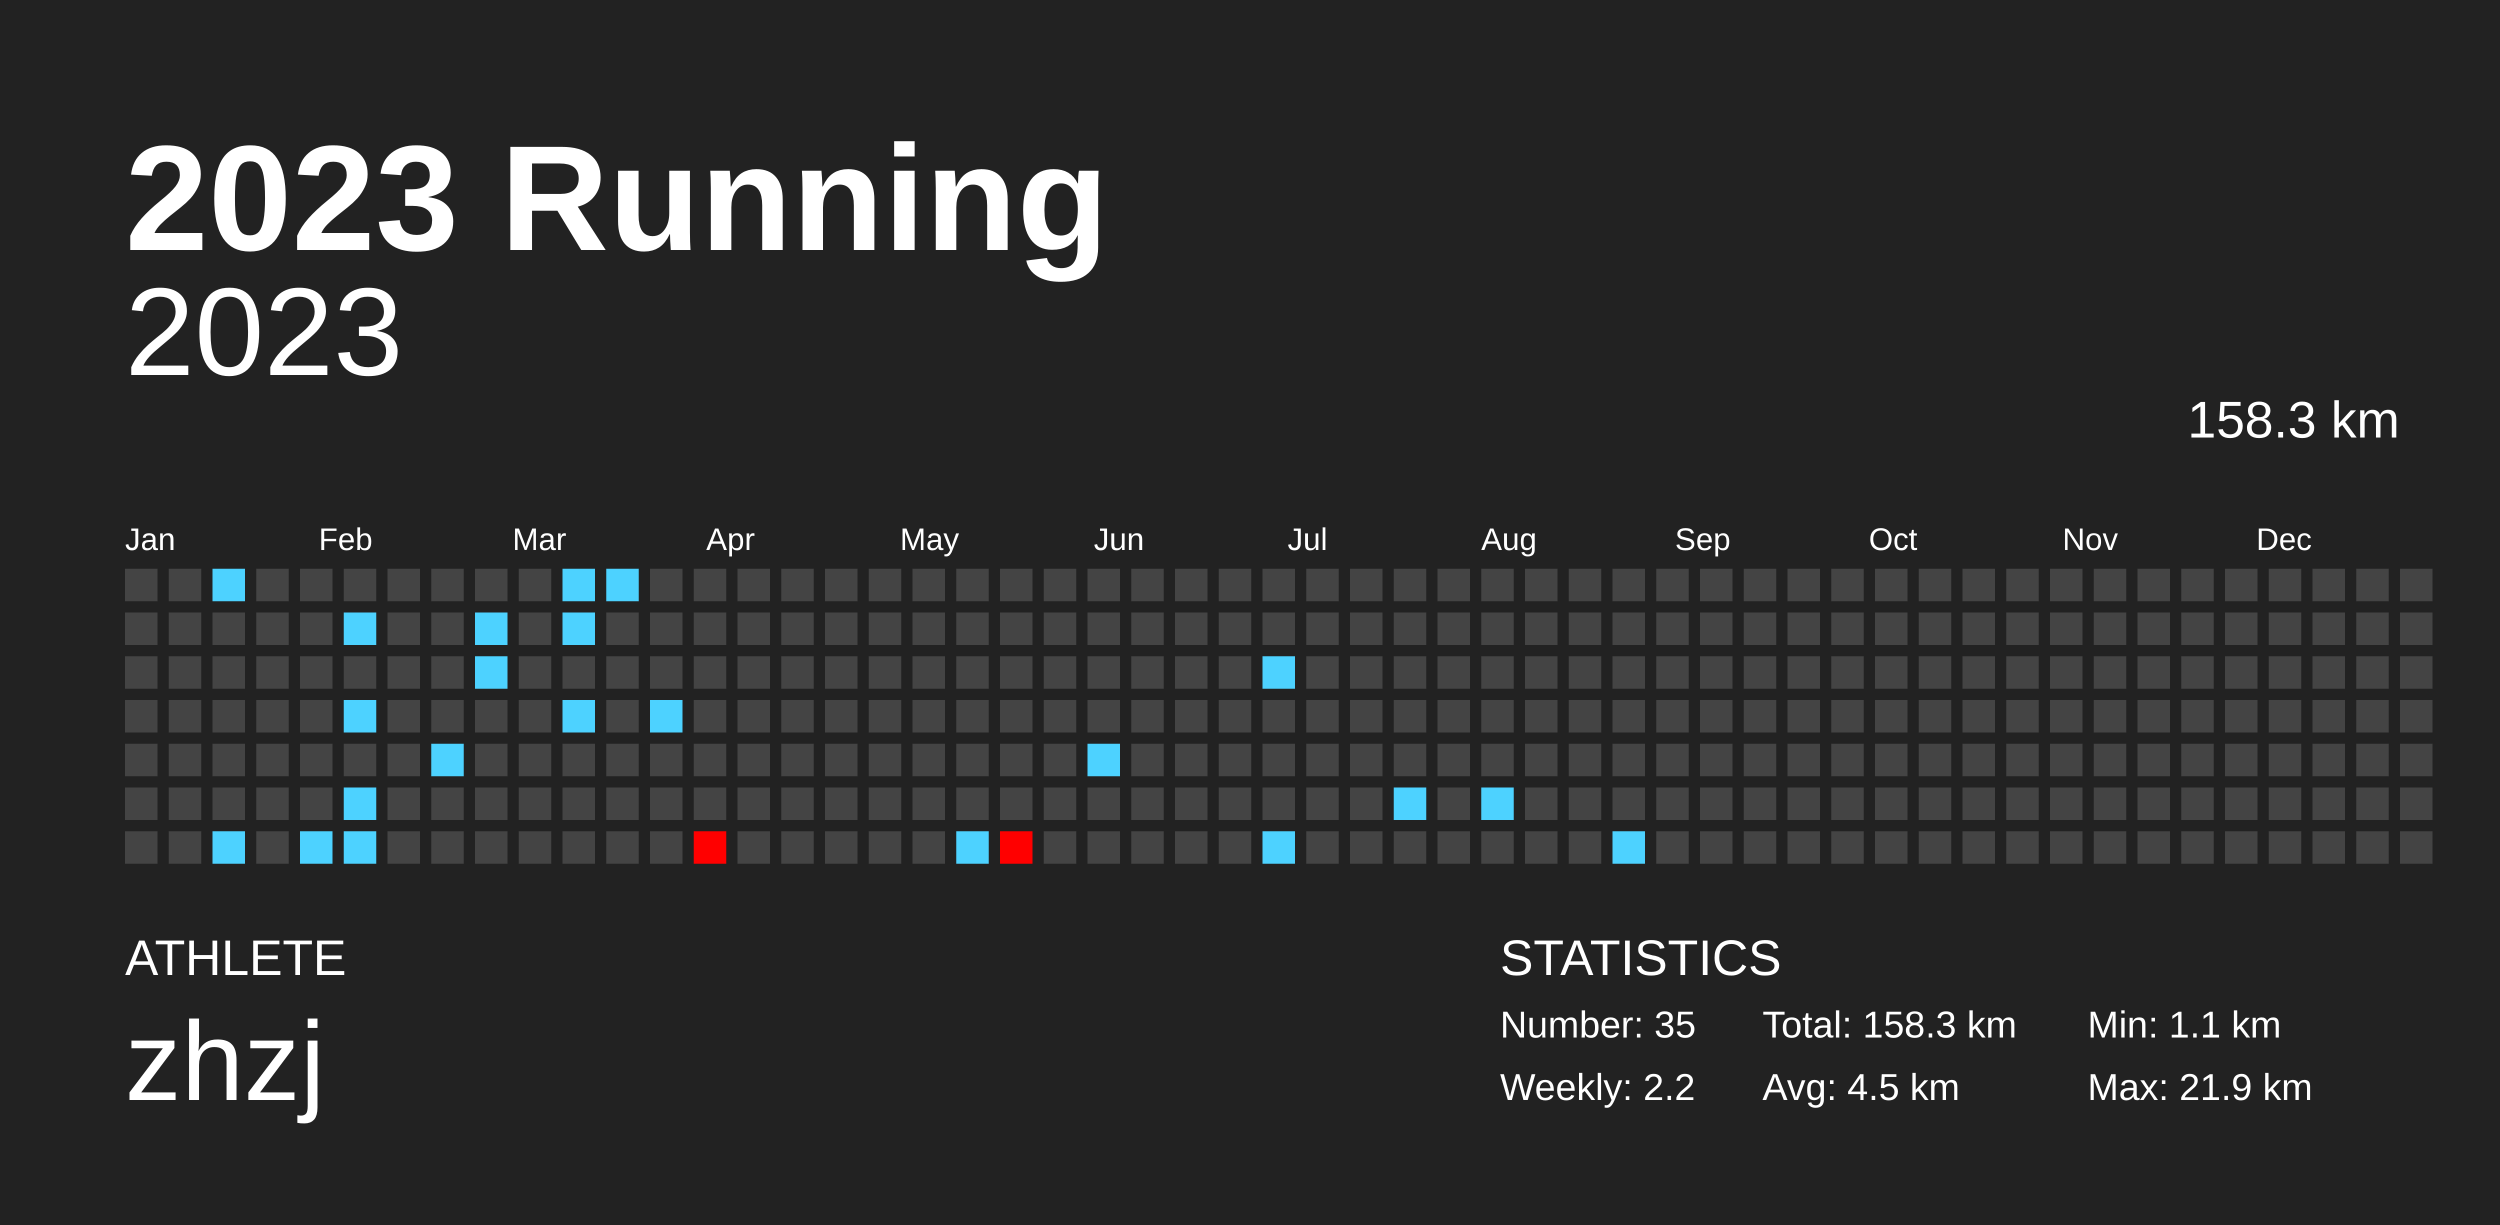
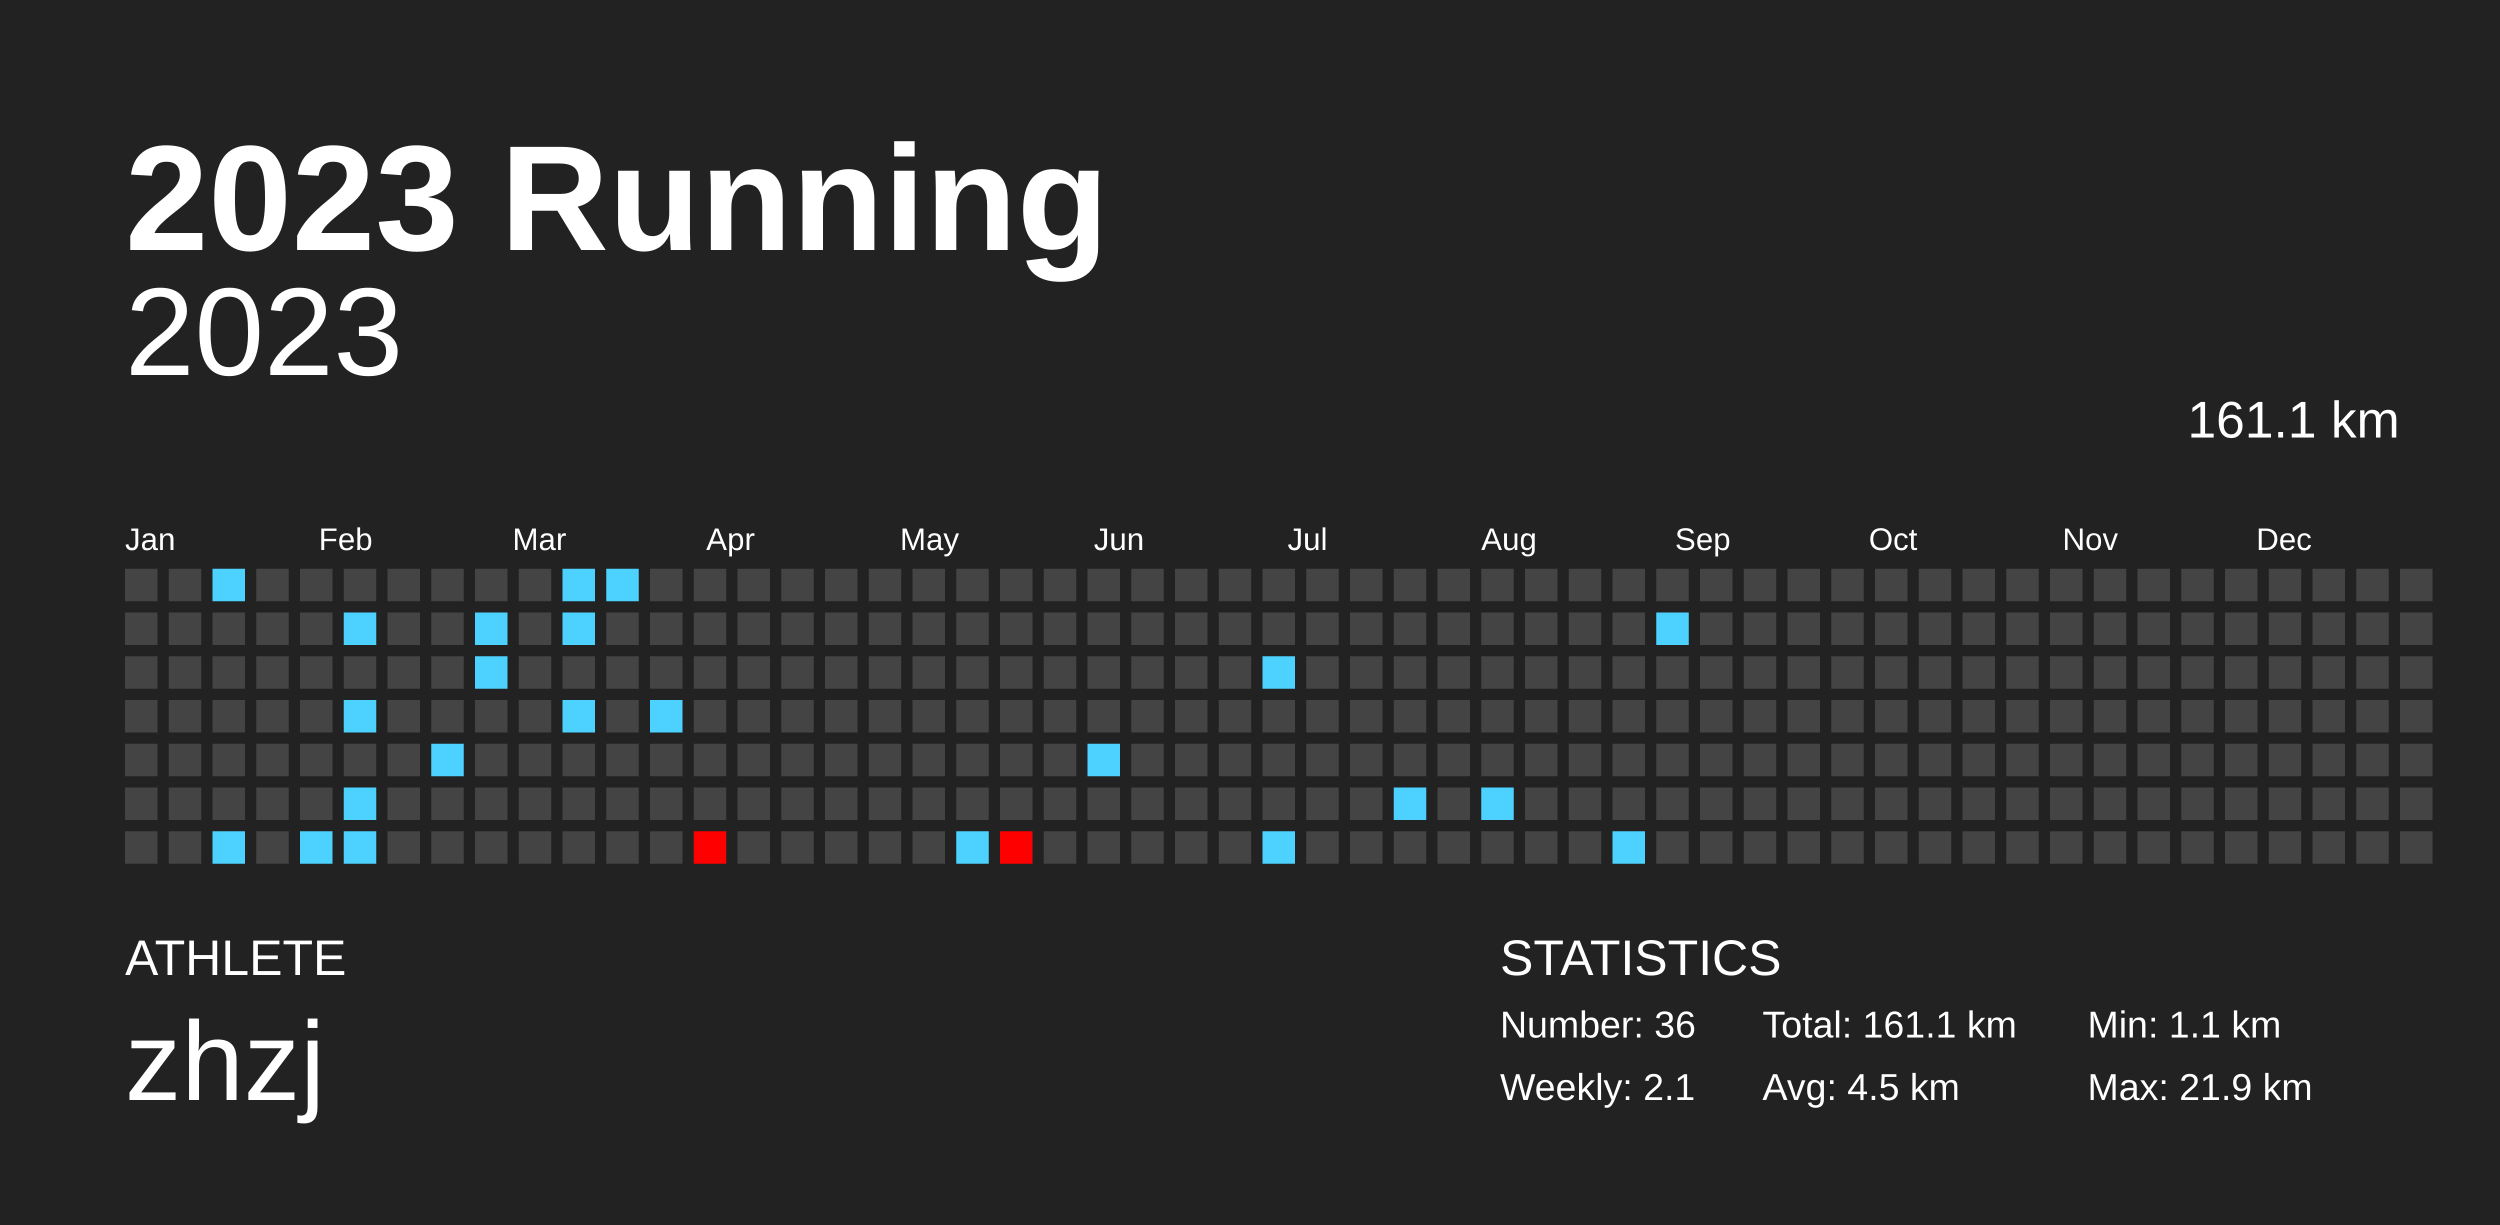
<svg xmlns="http://www.w3.org/2000/svg" baseProfile="full" height="98mm" version="1.1" viewBox="0,0,200,98" width="200mm">
  <defs />
  <rect fill="#222222" height="98" width="200" x="0" y="0" />
  <text fill="#FFFFFF" style="font-size:12px; font-family:Arial; font-weight:bold;" x="10" y="20">2023 Running</text>
  <text fill="#FFFFFF" style="font-size:4px; font-family:Arial" x="10" y="78">ATHLETE</text>
  <text fill="#FFFFFF" style="font-size:9px; font-family:Arial" x="10" y="88">zhzj</text>
  <text fill="#FFFFFF" style="font-size:4px; font-family:Arial" x="120" y="78">STATISTICS</text>
-   <text fill="#FFFFFF" style="font-size:3px; font-family:Arial" x="120" y="83">Number: 35</text>
-   <text fill="#FFFFFF" style="font-size:3px; font-family:Arial" x="120" y="88">Weekly: 2.2</text>
-   <text fill="#FFFFFF" style="font-size:3px; font-family:Arial" x="141" y="83">Total: 158.3 km</text>
+   <text fill="#FFFFFF" style="font-size:3px; font-family:Arial" x="120" y="83">Number: 36</text>
+   <text fill="#FFFFFF" style="font-size:3px; font-family:Arial" x="120" y="88">Weekly: 2.1</text>
+   <text fill="#FFFFFF" style="font-size:3px; font-family:Arial" x="141" y="83">Total: 161.1 km</text>
  <text fill="#FFFFFF" style="font-size:3px; font-family:Arial" x="141" y="88">Avg: 4.5 km</text>
  <text fill="#FFFFFF" style="font-size:3px; font-family:Arial" x="167" y="83">Min: 1.1 km</text>
  <text fill="#FFFFFF" style="font-size:3px; font-family:Arial" x="167" y="88">Max: 21.9 km</text>
  <text alignment-baseline="hanging" fill="#FFFFFF" style="font-size:10.0px; font-family:Arial;" x="10" y="30">2023</text>
-   <text alignment-baseline="hanging" fill="#FFFFFF" style="font-size:4.125px; font-family:Arial;" x="175" y="35">158.3 km</text>
+   <text alignment-baseline="hanging" fill="#FFFFFF" style="font-size:4.125px; font-family:Arial;" x="175" y="35">161.1 km</text>
  <text fill="#FFFFFF" style="font-size:2.5px; font-family:Arial" x="10.0" y="44">Jan</text>
  <text fill="#FFFFFF" style="font-size:2.5px; font-family:Arial" x="25.5" y="44">Feb</text>
  <text fill="#FFFFFF" style="font-size:2.5px; font-family:Arial" x="41.0" y="44">Mar</text>
  <text fill="#FFFFFF" style="font-size:2.5px; font-family:Arial" x="56.5" y="44">Apr</text>
  <text fill="#FFFFFF" style="font-size:2.5px; font-family:Arial" x="72.0" y="44">May</text>
  <text fill="#FFFFFF" style="font-size:2.5px; font-family:Arial" x="87.5" y="44">Jun</text>
  <text fill="#FFFFFF" style="font-size:2.5px; font-family:Arial" x="103.0" y="44">Jul</text>
  <text fill="#FFFFFF" style="font-size:2.5px; font-family:Arial" x="118.5" y="44">Aug</text>
  <text fill="#FFFFFF" style="font-size:2.5px; font-family:Arial" x="134.0" y="44">Sep</text>
  <text fill="#FFFFFF" style="font-size:2.5px; font-family:Arial" x="149.5" y="44">Oct</text>
  <text fill="#FFFFFF" style="font-size:2.5px; font-family:Arial" x="165.0" y="44">Nov</text>
  <text fill="#FFFFFF" style="font-size:2.5px; font-family:Arial" x="180.5" y="44">Dec</text>
  <rect fill="#444444" height="2.6" width="2.6" x="10.0" y="45.5" />
  <rect fill="#444444" height="2.6" width="2.6" x="10.0" y="49.0" />
  <rect fill="#444444" height="2.6" width="2.6" x="10.0" y="52.5" />
  <rect fill="#444444" height="2.6" width="2.6" x="10.0" y="56.0" />
  <rect fill="#444444" height="2.6" width="2.6" x="10.0" y="59.5" />
  <rect fill="#444444" height="2.6" width="2.6" x="10.0" y="63.0" />
  <rect fill="#444444" height="2.6" width="2.6" x="10.0" y="66.5" />
  <rect fill="#444444" height="2.6" width="2.6" x="13.5" y="45.5" />
  <rect fill="#444444" height="2.6" width="2.6" x="13.5" y="49.0" />
  <rect fill="#444444" height="2.6" width="2.6" x="13.5" y="52.5" />
  <rect fill="#444444" height="2.6" width="2.6" x="13.5" y="56.0" />
  <rect fill="#444444" height="2.6" width="2.6" x="13.5" y="59.5" />
  <rect fill="#444444" height="2.6" width="2.6" x="13.5" y="63.0" />
  <rect fill="#444444" height="2.6" width="2.6" x="13.5" y="66.5" />
  <rect fill="#4dd2ff" height="2.6" width="2.6" x="17.0" y="45.5" />
  <rect fill="#444444" height="2.6" width="2.6" x="17.0" y="49.0" />
  <rect fill="#444444" height="2.6" width="2.6" x="17.0" y="52.5" />
  <rect fill="#444444" height="2.6" width="2.6" x="17.0" y="56.0" />
  <rect fill="#444444" height="2.6" width="2.6" x="17.0" y="59.5" />
  <rect fill="#444444" height="2.6" width="2.6" x="17.0" y="63.0" />
  <rect fill="#4dd2ff" height="2.6" width="2.6" x="17.0" y="66.5" />
  <rect fill="#444444" height="2.6" width="2.6" x="20.5" y="45.5" />
  <rect fill="#444444" height="2.6" width="2.6" x="20.5" y="49.0" />
  <rect fill="#444444" height="2.6" width="2.6" x="20.5" y="52.5" />
  <rect fill="#444444" height="2.6" width="2.6" x="20.5" y="56.0" />
  <rect fill="#444444" height="2.6" width="2.6" x="20.5" y="59.5" />
  <rect fill="#444444" height="2.6" width="2.6" x="20.5" y="63.0" />
  <rect fill="#444444" height="2.6" width="2.6" x="20.5" y="66.5" />
  <rect fill="#444444" height="2.6" width="2.6" x="24.0" y="45.5" />
  <rect fill="#444444" height="2.6" width="2.6" x="24.0" y="49.0" />
  <rect fill="#444444" height="2.6" width="2.6" x="24.0" y="52.5" />
  <rect fill="#444444" height="2.6" width="2.6" x="24.0" y="56.0" />
  <rect fill="#444444" height="2.6" width="2.6" x="24.0" y="59.5" />
  <rect fill="#444444" height="2.6" width="2.6" x="24.0" y="63.0" />
  <rect fill="#4dd2ff" height="2.6" width="2.6" x="24.0" y="66.5" />
  <rect fill="#444444" height="2.6" width="2.6" x="27.5" y="45.5" />
  <rect fill="#4dd2ff" height="2.6" width="2.6" x="27.5" y="49.0" />
  <rect fill="#444444" height="2.6" width="2.6" x="27.5" y="52.5" />
  <rect fill="#4dd2ff" height="2.6" width="2.6" x="27.5" y="56.0" />
  <rect fill="#444444" height="2.6" width="2.6" x="27.5" y="59.5" />
  <rect fill="#4dd2ff" height="2.6" width="2.6" x="27.5" y="63.0" />
  <rect fill="#4dd2ff" height="2.6" width="2.6" x="27.5" y="66.5" />
  <rect fill="#444444" height="2.6" width="2.6" x="31.0" y="45.5" />
  <rect fill="#444444" height="2.6" width="2.6" x="31.0" y="49.0" />
  <rect fill="#444444" height="2.6" width="2.6" x="31.0" y="52.5" />
  <rect fill="#444444" height="2.6" width="2.6" x="31.0" y="56.0" />
  <rect fill="#444444" height="2.6" width="2.6" x="31.0" y="59.5" />
  <rect fill="#444444" height="2.6" width="2.6" x="31.0" y="63.0" />
  <rect fill="#444444" height="2.6" width="2.6" x="31.0" y="66.5" />
  <rect fill="#444444" height="2.6" width="2.6" x="34.5" y="45.5" />
  <rect fill="#444444" height="2.6" width="2.6" x="34.5" y="49.0" />
  <rect fill="#444444" height="2.6" width="2.6" x="34.5" y="52.5" />
  <rect fill="#444444" height="2.6" width="2.6" x="34.5" y="56.0" />
  <rect fill="#4dd2ff" height="2.6" width="2.6" x="34.5" y="59.5" />
  <rect fill="#444444" height="2.6" width="2.6" x="34.5" y="63.0" />
  <rect fill="#444444" height="2.6" width="2.6" x="34.5" y="66.5" />
  <rect fill="#444444" height="2.6" width="2.6" x="38.0" y="45.5" />
  <rect fill="#4dd2ff" height="2.6" width="2.6" x="38.0" y="49.0" />
  <rect fill="#4dd2ff" height="2.6" width="2.6" x="38.0" y="52.5" />
  <rect fill="#444444" height="2.6" width="2.6" x="38.0" y="56.0" />
  <rect fill="#444444" height="2.6" width="2.6" x="38.0" y="59.5" />
  <rect fill="#444444" height="2.6" width="2.6" x="38.0" y="63.0" />
  <rect fill="#444444" height="2.6" width="2.6" x="38.0" y="66.5" />
  <rect fill="#444444" height="2.6" width="2.6" x="41.5" y="45.5" />
  <rect fill="#444444" height="2.6" width="2.6" x="41.5" y="49.0" />
  <rect fill="#444444" height="2.6" width="2.6" x="41.5" y="52.5" />
  <rect fill="#444444" height="2.6" width="2.6" x="41.5" y="56.0" />
  <rect fill="#444444" height="2.6" width="2.6" x="41.5" y="59.5" />
  <rect fill="#444444" height="2.6" width="2.6" x="41.5" y="63.0" />
  <rect fill="#444444" height="2.6" width="2.6" x="41.5" y="66.5" />
  <rect fill="#4dd2ff" height="2.6" width="2.6" x="45.0" y="45.5" />
  <rect fill="#4dd2ff" height="2.6" width="2.6" x="45.0" y="49.0" />
  <rect fill="#444444" height="2.6" width="2.6" x="45.0" y="52.5" />
  <rect fill="#4dd2ff" height="2.6" width="2.6" x="45.0" y="56.0" />
  <rect fill="#444444" height="2.6" width="2.6" x="45.0" y="59.5" />
  <rect fill="#444444" height="2.6" width="2.6" x="45.0" y="63.0" />
  <rect fill="#444444" height="2.6" width="2.6" x="45.0" y="66.5" />
  <rect fill="#4dd2ff" height="2.6" width="2.6" x="48.5" y="45.5" />
  <rect fill="#444444" height="2.6" width="2.6" x="48.5" y="49.0" />
  <rect fill="#444444" height="2.6" width="2.6" x="48.5" y="52.5" />
  <rect fill="#444444" height="2.6" width="2.6" x="48.5" y="56.0" />
  <rect fill="#444444" height="2.6" width="2.6" x="48.5" y="59.5" />
  <rect fill="#444444" height="2.6" width="2.6" x="48.5" y="63.0" />
  <rect fill="#444444" height="2.6" width="2.6" x="48.5" y="66.5" />
  <rect fill="#444444" height="2.6" width="2.6" x="52.0" y="45.5" />
  <rect fill="#444444" height="2.6" width="2.6" x="52.0" y="49.0" />
  <rect fill="#444444" height="2.6" width="2.6" x="52.0" y="52.5" />
  <rect fill="#4dd2ff" height="2.6" width="2.6" x="52.0" y="56.0" />
  <rect fill="#444444" height="2.6" width="2.6" x="52.0" y="59.5" />
  <rect fill="#444444" height="2.6" width="2.6" x="52.0" y="63.0" />
  <rect fill="#444444" height="2.6" width="2.6" x="52.0" y="66.5" />
  <rect fill="#444444" height="2.6" width="2.6" x="55.5" y="45.5" />
  <rect fill="#444444" height="2.6" width="2.6" x="55.5" y="49.0" />
  <rect fill="#444444" height="2.6" width="2.6" x="55.5" y="52.5" />
  <rect fill="#444444" height="2.6" width="2.6" x="55.5" y="56.0" />
  <rect fill="#444444" height="2.6" width="2.6" x="55.5" y="59.5" />
  <rect fill="#444444" height="2.6" width="2.6" x="55.5" y="63.0" />
  <rect fill="red" height="2.6" width="2.6" x="55.5" y="66.5" />
  <rect fill="#444444" height="2.6" width="2.6" x="59.0" y="45.5" />
  <rect fill="#444444" height="2.6" width="2.6" x="59.0" y="49.0" />
  <rect fill="#444444" height="2.6" width="2.6" x="59.0" y="52.5" />
  <rect fill="#444444" height="2.6" width="2.6" x="59.0" y="56.0" />
  <rect fill="#444444" height="2.6" width="2.6" x="59.0" y="59.5" />
  <rect fill="#444444" height="2.6" width="2.6" x="59.0" y="63.0" />
  <rect fill="#444444" height="2.6" width="2.6" x="59.0" y="66.5" />
  <rect fill="#444444" height="2.6" width="2.6" x="62.5" y="45.5" />
  <rect fill="#444444" height="2.6" width="2.6" x="62.5" y="49.0" />
  <rect fill="#444444" height="2.6" width="2.6" x="62.5" y="52.5" />
  <rect fill="#444444" height="2.6" width="2.6" x="62.5" y="56.0" />
  <rect fill="#444444" height="2.6" width="2.6" x="62.5" y="59.5" />
  <rect fill="#444444" height="2.6" width="2.6" x="62.5" y="63.0" />
  <rect fill="#444444" height="2.6" width="2.6" x="62.5" y="66.5" />
  <rect fill="#444444" height="2.6" width="2.6" x="66.0" y="45.5" />
  <rect fill="#444444" height="2.6" width="2.6" x="66.0" y="49.0" />
  <rect fill="#444444" height="2.6" width="2.6" x="66.0" y="52.5" />
  <rect fill="#444444" height="2.6" width="2.6" x="66.0" y="56.0" />
  <rect fill="#444444" height="2.6" width="2.6" x="66.0" y="59.5" />
  <rect fill="#444444" height="2.6" width="2.6" x="66.0" y="63.0" />
  <rect fill="#444444" height="2.6" width="2.6" x="66.0" y="66.5" />
  <rect fill="#444444" height="2.6" width="2.6" x="69.5" y="45.5" />
  <rect fill="#444444" height="2.6" width="2.6" x="69.5" y="49.0" />
  <rect fill="#444444" height="2.6" width="2.6" x="69.5" y="52.5" />
  <rect fill="#444444" height="2.6" width="2.6" x="69.5" y="56.0" />
  <rect fill="#444444" height="2.6" width="2.6" x="69.5" y="59.5" />
  <rect fill="#444444" height="2.6" width="2.6" x="69.5" y="63.0" />
  <rect fill="#444444" height="2.6" width="2.6" x="69.5" y="66.5" />
  <rect fill="#444444" height="2.6" width="2.6" x="73.0" y="45.5" />
  <rect fill="#444444" height="2.6" width="2.6" x="73.0" y="49.0" />
  <rect fill="#444444" height="2.6" width="2.6" x="73.0" y="52.5" />
  <rect fill="#444444" height="2.6" width="2.6" x="73.0" y="56.0" />
  <rect fill="#444444" height="2.6" width="2.6" x="73.0" y="59.5" />
  <rect fill="#444444" height="2.6" width="2.6" x="73.0" y="63.0" />
  <rect fill="#444444" height="2.6" width="2.6" x="73.0" y="66.5" />
  <rect fill="#444444" height="2.6" width="2.6" x="76.5" y="45.5" />
  <rect fill="#444444" height="2.6" width="2.6" x="76.5" y="49.0" />
  <rect fill="#444444" height="2.6" width="2.6" x="76.5" y="52.5" />
  <rect fill="#444444" height="2.6" width="2.6" x="76.5" y="56.0" />
  <rect fill="#444444" height="2.6" width="2.6" x="76.5" y="59.5" />
  <rect fill="#444444" height="2.6" width="2.6" x="76.5" y="63.0" />
  <rect fill="#4dd2ff" height="2.6" width="2.6" x="76.5" y="66.5" />
  <rect fill="#444444" height="2.6" width="2.6" x="80.0" y="45.5" />
  <rect fill="#444444" height="2.6" width="2.6" x="80.0" y="49.0" />
  <rect fill="#444444" height="2.6" width="2.6" x="80.0" y="52.5" />
  <rect fill="#444444" height="2.6" width="2.6" x="80.0" y="56.0" />
  <rect fill="#444444" height="2.6" width="2.6" x="80.0" y="59.5" />
  <rect fill="#444444" height="2.6" width="2.6" x="80.0" y="63.0" />
  <rect fill="red" height="2.6" width="2.6" x="80.0" y="66.5" />
  <rect fill="#444444" height="2.6" width="2.6" x="83.5" y="45.5" />
  <rect fill="#444444" height="2.6" width="2.6" x="83.5" y="49.0" />
  <rect fill="#444444" height="2.6" width="2.6" x="83.5" y="52.5" />
  <rect fill="#444444" height="2.6" width="2.6" x="83.5" y="56.0" />
  <rect fill="#444444" height="2.6" width="2.6" x="83.5" y="59.5" />
  <rect fill="#444444" height="2.6" width="2.6" x="83.5" y="63.0" />
  <rect fill="#444444" height="2.6" width="2.6" x="83.5" y="66.5" />
  <rect fill="#444444" height="2.6" width="2.6" x="87.0" y="45.5" />
  <rect fill="#444444" height="2.6" width="2.6" x="87.0" y="49.0" />
  <rect fill="#444444" height="2.6" width="2.6" x="87.0" y="52.5" />
  <rect fill="#444444" height="2.6" width="2.6" x="87.0" y="56.0" />
  <rect fill="#4dd2ff" height="2.6" width="2.6" x="87.0" y="59.5" />
  <rect fill="#444444" height="2.6" width="2.6" x="87.0" y="63.0" />
  <rect fill="#444444" height="2.6" width="2.6" x="87.0" y="66.5" />
  <rect fill="#444444" height="2.6" width="2.6" x="90.5" y="45.5" />
  <rect fill="#444444" height="2.6" width="2.6" x="90.5" y="49.0" />
  <rect fill="#444444" height="2.6" width="2.6" x="90.5" y="52.5" />
  <rect fill="#444444" height="2.6" width="2.6" x="90.5" y="56.0" />
  <rect fill="#444444" height="2.6" width="2.6" x="90.5" y="59.5" />
  <rect fill="#444444" height="2.6" width="2.6" x="90.5" y="63.0" />
  <rect fill="#444444" height="2.6" width="2.6" x="90.5" y="66.5" />
  <rect fill="#444444" height="2.6" width="2.6" x="94.0" y="45.5" />
  <rect fill="#444444" height="2.6" width="2.6" x="94.0" y="49.0" />
  <rect fill="#444444" height="2.6" width="2.6" x="94.0" y="52.5" />
  <rect fill="#444444" height="2.6" width="2.6" x="94.0" y="56.0" />
  <rect fill="#444444" height="2.6" width="2.6" x="94.0" y="59.5" />
  <rect fill="#444444" height="2.6" width="2.6" x="94.0" y="63.0" />
  <rect fill="#444444" height="2.6" width="2.6" x="94.0" y="66.5" />
  <rect fill="#444444" height="2.6" width="2.6" x="97.5" y="45.5" />
  <rect fill="#444444" height="2.6" width="2.6" x="97.5" y="49.0" />
  <rect fill="#444444" height="2.6" width="2.6" x="97.5" y="52.5" />
  <rect fill="#444444" height="2.6" width="2.6" x="97.5" y="56.0" />
  <rect fill="#444444" height="2.6" width="2.6" x="97.5" y="59.5" />
  <rect fill="#444444" height="2.6" width="2.6" x="97.5" y="63.0" />
  <rect fill="#444444" height="2.6" width="2.6" x="97.5" y="66.5" />
  <rect fill="#444444" height="2.6" width="2.6" x="101.0" y="45.5" />
  <rect fill="#444444" height="2.6" width="2.6" x="101.0" y="49.0" />
  <rect fill="#4dd2ff" height="2.6" width="2.6" x="101.0" y="52.5" />
  <rect fill="#444444" height="2.6" width="2.6" x="101.0" y="56.0" />
  <rect fill="#444444" height="2.6" width="2.6" x="101.0" y="59.5" />
  <rect fill="#444444" height="2.6" width="2.6" x="101.0" y="63.0" />
  <rect fill="#4dd2ff" height="2.6" width="2.6" x="101.0" y="66.5" />
  <rect fill="#444444" height="2.6" width="2.6" x="104.5" y="45.5" />
  <rect fill="#444444" height="2.6" width="2.6" x="104.5" y="49.0" />
  <rect fill="#444444" height="2.6" width="2.6" x="104.5" y="52.5" />
  <rect fill="#444444" height="2.6" width="2.6" x="104.5" y="56.0" />
  <rect fill="#444444" height="2.6" width="2.6" x="104.5" y="59.5" />
  <rect fill="#444444" height="2.6" width="2.6" x="104.5" y="63.0" />
  <rect fill="#444444" height="2.6" width="2.6" x="104.5" y="66.5" />
  <rect fill="#444444" height="2.6" width="2.6" x="108.0" y="45.5" />
  <rect fill="#444444" height="2.6" width="2.6" x="108.0" y="49.0" />
  <rect fill="#444444" height="2.6" width="2.6" x="108.0" y="52.5" />
  <rect fill="#444444" height="2.6" width="2.6" x="108.0" y="56.0" />
  <rect fill="#444444" height="2.6" width="2.6" x="108.0" y="59.5" />
  <rect fill="#444444" height="2.6" width="2.6" x="108.0" y="63.0" />
  <rect fill="#444444" height="2.6" width="2.6" x="108.0" y="66.5" />
  <rect fill="#444444" height="2.6" width="2.6" x="111.5" y="45.5" />
  <rect fill="#444444" height="2.6" width="2.6" x="111.5" y="49.0" />
  <rect fill="#444444" height="2.6" width="2.6" x="111.5" y="52.5" />
  <rect fill="#444444" height="2.6" width="2.6" x="111.5" y="56.0" />
  <rect fill="#444444" height="2.6" width="2.6" x="111.5" y="59.5" />
  <rect fill="#4dd2ff" height="2.6" width="2.6" x="111.5" y="63.0" />
  <rect fill="#444444" height="2.6" width="2.6" x="111.5" y="66.5" />
  <rect fill="#444444" height="2.6" width="2.6" x="115.0" y="45.5" />
  <rect fill="#444444" height="2.6" width="2.6" x="115.0" y="49.0" />
  <rect fill="#444444" height="2.6" width="2.6" x="115.0" y="52.5" />
  <rect fill="#444444" height="2.6" width="2.6" x="115.0" y="56.0" />
  <rect fill="#444444" height="2.6" width="2.6" x="115.0" y="59.5" />
  <rect fill="#444444" height="2.6" width="2.6" x="115.0" y="63.0" />
  <rect fill="#444444" height="2.6" width="2.6" x="115.0" y="66.5" />
  <rect fill="#444444" height="2.6" width="2.6" x="118.5" y="45.5" />
  <rect fill="#444444" height="2.6" width="2.6" x="118.5" y="49.0" />
  <rect fill="#444444" height="2.6" width="2.6" x="118.5" y="52.5" />
  <rect fill="#444444" height="2.6" width="2.6" x="118.5" y="56.0" />
  <rect fill="#444444" height="2.6" width="2.6" x="118.5" y="59.5" />
  <rect fill="#4dd2ff" height="2.6" width="2.6" x="118.5" y="63.0" />
  <rect fill="#444444" height="2.6" width="2.6" x="118.5" y="66.5" />
  <rect fill="#444444" height="2.6" width="2.6" x="122.0" y="45.5" />
  <rect fill="#444444" height="2.6" width="2.6" x="122.0" y="49.0" />
  <rect fill="#444444" height="2.6" width="2.6" x="122.0" y="52.5" />
  <rect fill="#444444" height="2.6" width="2.6" x="122.0" y="56.0" />
  <rect fill="#444444" height="2.6" width="2.6" x="122.0" y="59.5" />
  <rect fill="#444444" height="2.6" width="2.6" x="122.0" y="63.0" />
  <rect fill="#444444" height="2.6" width="2.6" x="122.0" y="66.5" />
  <rect fill="#444444" height="2.6" width="2.6" x="125.5" y="45.5" />
  <rect fill="#444444" height="2.6" width="2.6" x="125.5" y="49.0" />
  <rect fill="#444444" height="2.6" width="2.6" x="125.5" y="52.5" />
  <rect fill="#444444" height="2.6" width="2.6" x="125.5" y="56.0" />
  <rect fill="#444444" height="2.6" width="2.6" x="125.5" y="59.5" />
  <rect fill="#444444" height="2.6" width="2.6" x="125.5" y="63.0" />
  <rect fill="#444444" height="2.6" width="2.6" x="125.5" y="66.5" />
  <rect fill="#444444" height="2.6" width="2.6" x="129.0" y="45.5" />
  <rect fill="#444444" height="2.6" width="2.6" x="129.0" y="49.0" />
  <rect fill="#444444" height="2.6" width="2.6" x="129.0" y="52.5" />
  <rect fill="#444444" height="2.6" width="2.6" x="129.0" y="56.0" />
  <rect fill="#444444" height="2.6" width="2.6" x="129.0" y="59.5" />
  <rect fill="#444444" height="2.6" width="2.6" x="129.0" y="63.0" />
  <rect fill="#4dd2ff" height="2.6" width="2.6" x="129.0" y="66.5" />
  <rect fill="#444444" height="2.6" width="2.6" x="132.5" y="45.5" />
-   <rect fill="#444444" height="2.6" width="2.6" x="132.5" y="49.0" />
+   <rect fill="#4dd2ff" height="2.6" width="2.6" x="132.5" y="49.0" />
  <rect fill="#444444" height="2.6" width="2.6" x="132.5" y="52.5" />
  <rect fill="#444444" height="2.6" width="2.6" x="132.5" y="56.0" />
  <rect fill="#444444" height="2.6" width="2.6" x="132.5" y="59.5" />
  <rect fill="#444444" height="2.6" width="2.6" x="132.5" y="63.0" />
  <rect fill="#444444" height="2.6" width="2.6" x="132.5" y="66.5" />
  <rect fill="#444444" height="2.6" width="2.6" x="136.0" y="45.5" />
  <rect fill="#444444" height="2.6" width="2.6" x="136.0" y="49.0" />
  <rect fill="#444444" height="2.6" width="2.6" x="136.0" y="52.5" />
  <rect fill="#444444" height="2.6" width="2.6" x="136.0" y="56.0" />
  <rect fill="#444444" height="2.6" width="2.6" x="136.0" y="59.5" />
  <rect fill="#444444" height="2.6" width="2.6" x="136.0" y="63.0" />
  <rect fill="#444444" height="2.6" width="2.6" x="136.0" y="66.5" />
  <rect fill="#444444" height="2.6" width="2.6" x="139.5" y="45.5" />
  <rect fill="#444444" height="2.6" width="2.6" x="139.5" y="49.0" />
  <rect fill="#444444" height="2.6" width="2.6" x="139.5" y="52.5" />
  <rect fill="#444444" height="2.6" width="2.6" x="139.5" y="56.0" />
  <rect fill="#444444" height="2.6" width="2.6" x="139.5" y="59.5" />
  <rect fill="#444444" height="2.6" width="2.6" x="139.5" y="63.0" />
  <rect fill="#444444" height="2.6" width="2.6" x="139.5" y="66.5" />
  <rect fill="#444444" height="2.6" width="2.6" x="143.0" y="45.5" />
  <rect fill="#444444" height="2.6" width="2.6" x="143.0" y="49.0" />
  <rect fill="#444444" height="2.6" width="2.6" x="143.0" y="52.5" />
  <rect fill="#444444" height="2.6" width="2.6" x="143.0" y="56.0" />
  <rect fill="#444444" height="2.6" width="2.6" x="143.0" y="59.5" />
  <rect fill="#444444" height="2.6" width="2.6" x="143.0" y="63.0" />
  <rect fill="#444444" height="2.6" width="2.6" x="143.0" y="66.5" />
  <rect fill="#444444" height="2.6" width="2.6" x="146.5" y="45.5" />
  <rect fill="#444444" height="2.6" width="2.6" x="146.5" y="49.0" />
  <rect fill="#444444" height="2.6" width="2.6" x="146.5" y="52.5" />
  <rect fill="#444444" height="2.6" width="2.6" x="146.5" y="56.0" />
  <rect fill="#444444" height="2.6" width="2.6" x="146.5" y="59.5" />
  <rect fill="#444444" height="2.6" width="2.6" x="146.5" y="63.0" />
  <rect fill="#444444" height="2.6" width="2.6" x="146.5" y="66.5" />
  <rect fill="#444444" height="2.6" width="2.6" x="150.0" y="45.5" />
  <rect fill="#444444" height="2.6" width="2.6" x="150.0" y="49.0" />
  <rect fill="#444444" height="2.6" width="2.6" x="150.0" y="52.5" />
  <rect fill="#444444" height="2.6" width="2.6" x="150.0" y="56.0" />
  <rect fill="#444444" height="2.6" width="2.6" x="150.0" y="59.5" />
  <rect fill="#444444" height="2.6" width="2.6" x="150.0" y="63.0" />
  <rect fill="#444444" height="2.6" width="2.6" x="150.0" y="66.5" />
  <rect fill="#444444" height="2.6" width="2.6" x="153.5" y="45.5" />
  <rect fill="#444444" height="2.6" width="2.6" x="153.5" y="49.0" />
  <rect fill="#444444" height="2.6" width="2.6" x="153.5" y="52.5" />
  <rect fill="#444444" height="2.6" width="2.6" x="153.5" y="56.0" />
  <rect fill="#444444" height="2.6" width="2.6" x="153.5" y="59.5" />
  <rect fill="#444444" height="2.6" width="2.6" x="153.5" y="63.0" />
  <rect fill="#444444" height="2.6" width="2.6" x="153.5" y="66.5" />
  <rect fill="#444444" height="2.6" width="2.6" x="157.0" y="45.5" />
  <rect fill="#444444" height="2.6" width="2.6" x="157.0" y="49.0" />
  <rect fill="#444444" height="2.6" width="2.6" x="157.0" y="52.5" />
  <rect fill="#444444" height="2.6" width="2.6" x="157.0" y="56.0" />
  <rect fill="#444444" height="2.6" width="2.6" x="157.0" y="59.5" />
  <rect fill="#444444" height="2.6" width="2.6" x="157.0" y="63.0" />
  <rect fill="#444444" height="2.6" width="2.6" x="157.0" y="66.5" />
  <rect fill="#444444" height="2.6" width="2.6" x="160.5" y="45.5" />
  <rect fill="#444444" height="2.6" width="2.6" x="160.5" y="49.0" />
  <rect fill="#444444" height="2.6" width="2.6" x="160.5" y="52.5" />
  <rect fill="#444444" height="2.6" width="2.6" x="160.5" y="56.0" />
  <rect fill="#444444" height="2.6" width="2.6" x="160.5" y="59.5" />
  <rect fill="#444444" height="2.6" width="2.6" x="160.5" y="63.0" />
  <rect fill="#444444" height="2.6" width="2.6" x="160.5" y="66.5" />
  <rect fill="#444444" height="2.6" width="2.6" x="164.0" y="45.5" />
  <rect fill="#444444" height="2.6" width="2.6" x="164.0" y="49.0" />
  <rect fill="#444444" height="2.6" width="2.6" x="164.0" y="52.5" />
  <rect fill="#444444" height="2.6" width="2.6" x="164.0" y="56.0" />
  <rect fill="#444444" height="2.6" width="2.6" x="164.0" y="59.5" />
  <rect fill="#444444" height="2.6" width="2.6" x="164.0" y="63.0" />
  <rect fill="#444444" height="2.6" width="2.6" x="164.0" y="66.5" />
  <rect fill="#444444" height="2.6" width="2.6" x="167.5" y="45.5" />
  <rect fill="#444444" height="2.6" width="2.6" x="167.5" y="49.0" />
  <rect fill="#444444" height="2.6" width="2.6" x="167.5" y="52.5" />
  <rect fill="#444444" height="2.6" width="2.6" x="167.5" y="56.0" />
  <rect fill="#444444" height="2.6" width="2.6" x="167.5" y="59.5" />
  <rect fill="#444444" height="2.6" width="2.6" x="167.5" y="63.0" />
  <rect fill="#444444" height="2.6" width="2.6" x="167.5" y="66.5" />
  <rect fill="#444444" height="2.6" width="2.6" x="171.0" y="45.5" />
  <rect fill="#444444" height="2.6" width="2.6" x="171.0" y="49.0" />
  <rect fill="#444444" height="2.6" width="2.6" x="171.0" y="52.5" />
  <rect fill="#444444" height="2.6" width="2.6" x="171.0" y="56.0" />
  <rect fill="#444444" height="2.6" width="2.6" x="171.0" y="59.5" />
  <rect fill="#444444" height="2.6" width="2.6" x="171.0" y="63.0" />
  <rect fill="#444444" height="2.6" width="2.6" x="171.0" y="66.5" />
  <rect fill="#444444" height="2.6" width="2.6" x="174.5" y="45.5" />
  <rect fill="#444444" height="2.6" width="2.6" x="174.5" y="49.0" />
  <rect fill="#444444" height="2.6" width="2.6" x="174.5" y="52.5" />
  <rect fill="#444444" height="2.6" width="2.6" x="174.5" y="56.0" />
  <rect fill="#444444" height="2.6" width="2.6" x="174.5" y="59.5" />
  <rect fill="#444444" height="2.6" width="2.6" x="174.5" y="63.0" />
  <rect fill="#444444" height="2.6" width="2.6" x="174.5" y="66.5" />
  <rect fill="#444444" height="2.6" width="2.6" x="178.0" y="45.5" />
  <rect fill="#444444" height="2.6" width="2.6" x="178.0" y="49.0" />
  <rect fill="#444444" height="2.6" width="2.6" x="178.0" y="52.5" />
  <rect fill="#444444" height="2.6" width="2.6" x="178.0" y="56.0" />
  <rect fill="#444444" height="2.6" width="2.6" x="178.0" y="59.5" />
  <rect fill="#444444" height="2.6" width="2.6" x="178.0" y="63.0" />
  <rect fill="#444444" height="2.6" width="2.6" x="178.0" y="66.5" />
  <rect fill="#444444" height="2.6" width="2.6" x="181.5" y="45.5" />
  <rect fill="#444444" height="2.6" width="2.6" x="181.5" y="49.0" />
  <rect fill="#444444" height="2.6" width="2.6" x="181.5" y="52.5" />
  <rect fill="#444444" height="2.6" width="2.6" x="181.5" y="56.0" />
  <rect fill="#444444" height="2.6" width="2.6" x="181.5" y="59.5" />
  <rect fill="#444444" height="2.6" width="2.6" x="181.5" y="63.0" />
  <rect fill="#444444" height="2.6" width="2.6" x="181.5" y="66.5" />
  <rect fill="#444444" height="2.6" width="2.6" x="185.0" y="45.5" />
  <rect fill="#444444" height="2.6" width="2.6" x="185.0" y="49.0" />
  <rect fill="#444444" height="2.6" width="2.6" x="185.0" y="52.5" />
  <rect fill="#444444" height="2.6" width="2.6" x="185.0" y="56.0" />
  <rect fill="#444444" height="2.6" width="2.6" x="185.0" y="59.5" />
  <rect fill="#444444" height="2.6" width="2.6" x="185.0" y="63.0" />
  <rect fill="#444444" height="2.6" width="2.6" x="185.0" y="66.5" />
  <rect fill="#444444" height="2.6" width="2.6" x="188.5" y="45.5" />
  <rect fill="#444444" height="2.6" width="2.6" x="188.5" y="49.0" />
  <rect fill="#444444" height="2.6" width="2.6" x="188.5" y="52.5" />
  <rect fill="#444444" height="2.6" width="2.6" x="188.5" y="56.0" />
  <rect fill="#444444" height="2.6" width="2.6" x="188.5" y="59.5" />
  <rect fill="#444444" height="2.6" width="2.6" x="188.5" y="63.0" />
  <rect fill="#444444" height="2.6" width="2.6" x="188.5" y="66.5" />
  <rect fill="#444444" height="2.6" width="2.6" x="192.0" y="45.5" />
  <rect fill="#444444" height="2.6" width="2.6" x="192.0" y="49.0" />
  <rect fill="#444444" height="2.6" width="2.6" x="192.0" y="52.5" />
  <rect fill="#444444" height="2.6" width="2.6" x="192.0" y="56.0" />
  <rect fill="#444444" height="2.6" width="2.6" x="192.0" y="59.5" />
  <rect fill="#444444" height="2.6" width="2.6" x="192.0" y="63.0" />
  <rect fill="#444444" height="2.6" width="2.6" x="192.0" y="66.5" />
</svg>
